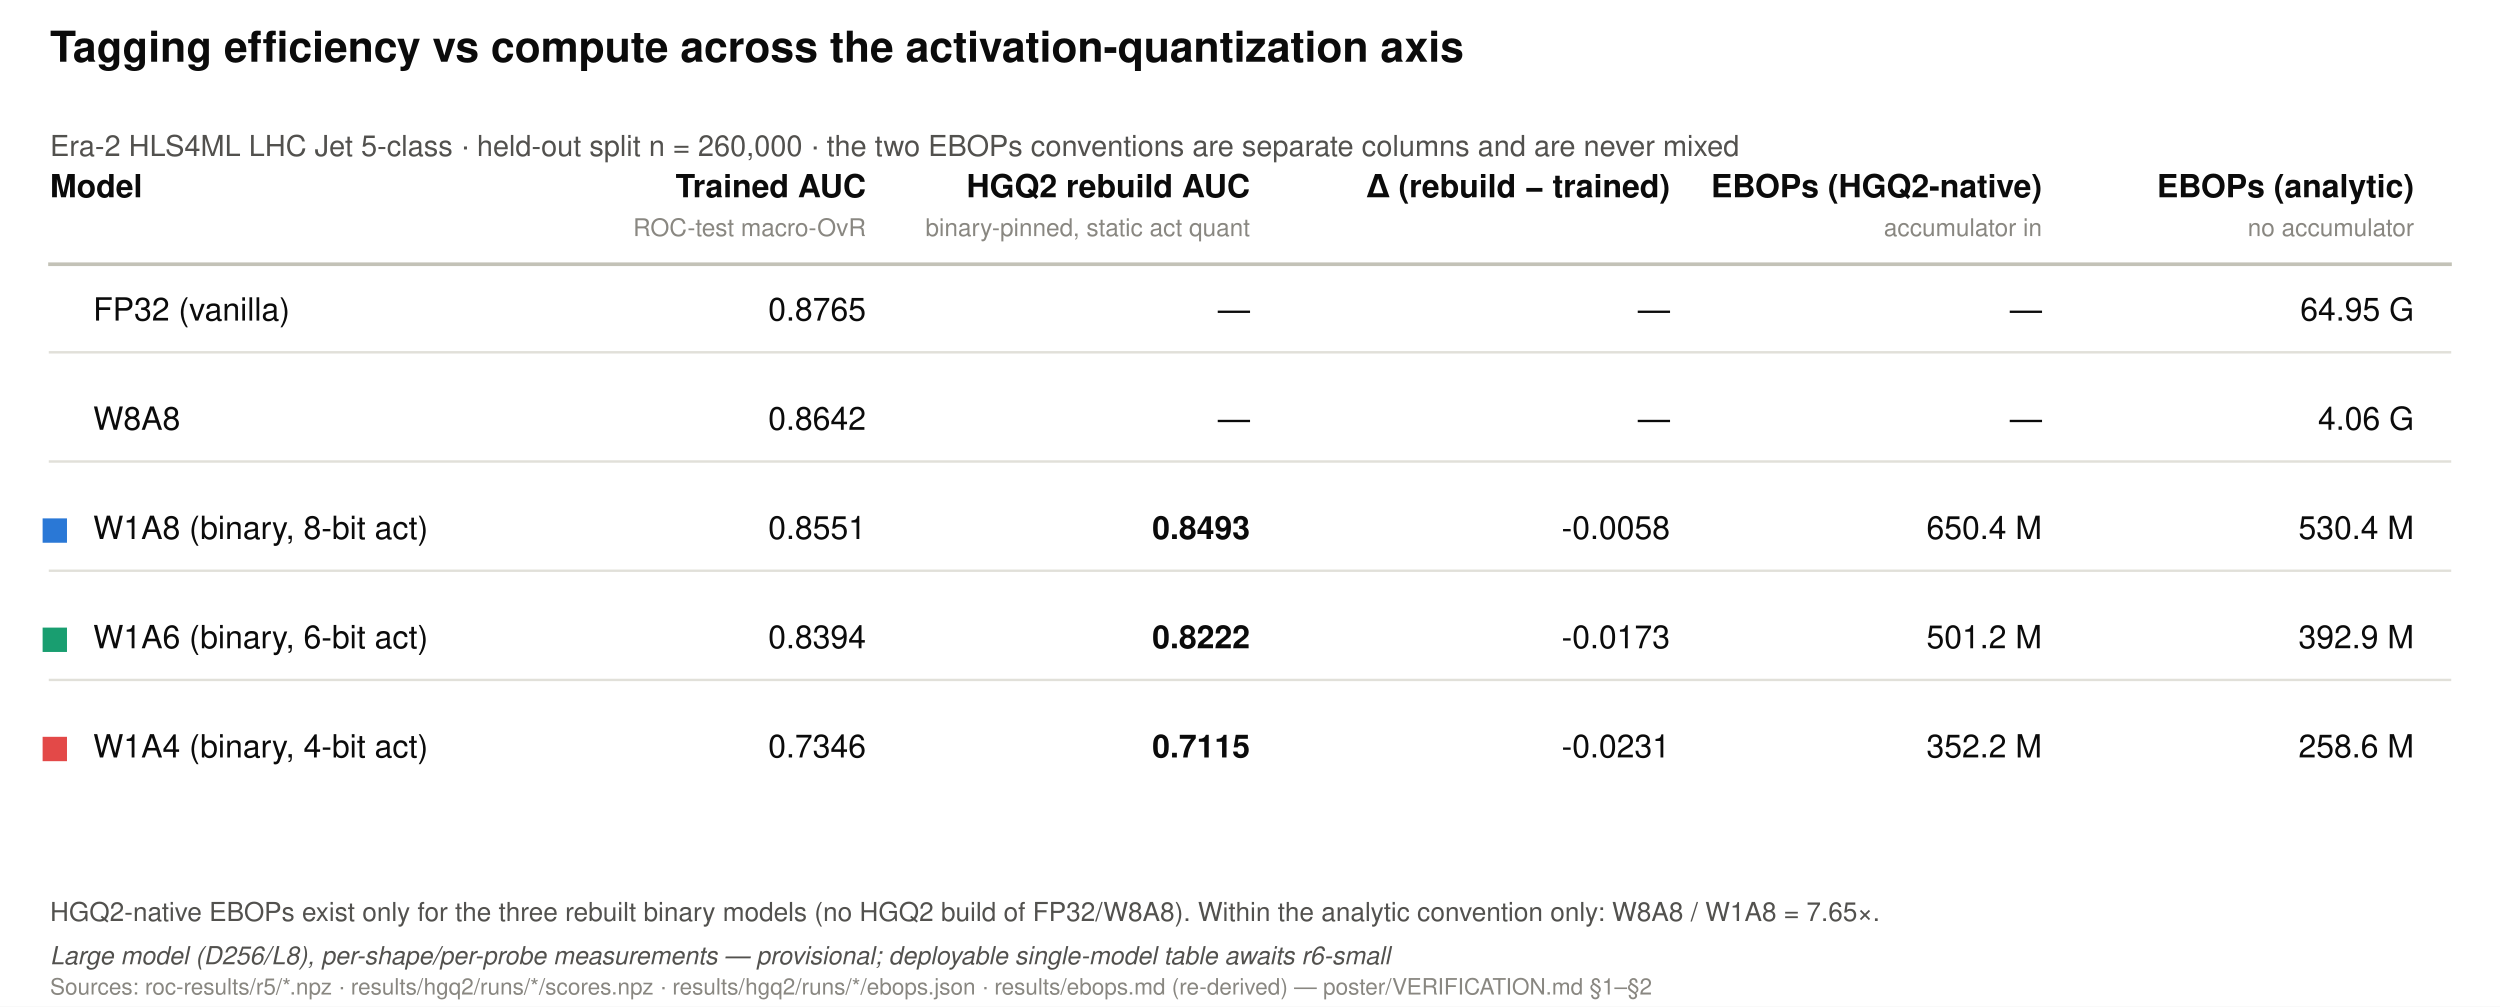
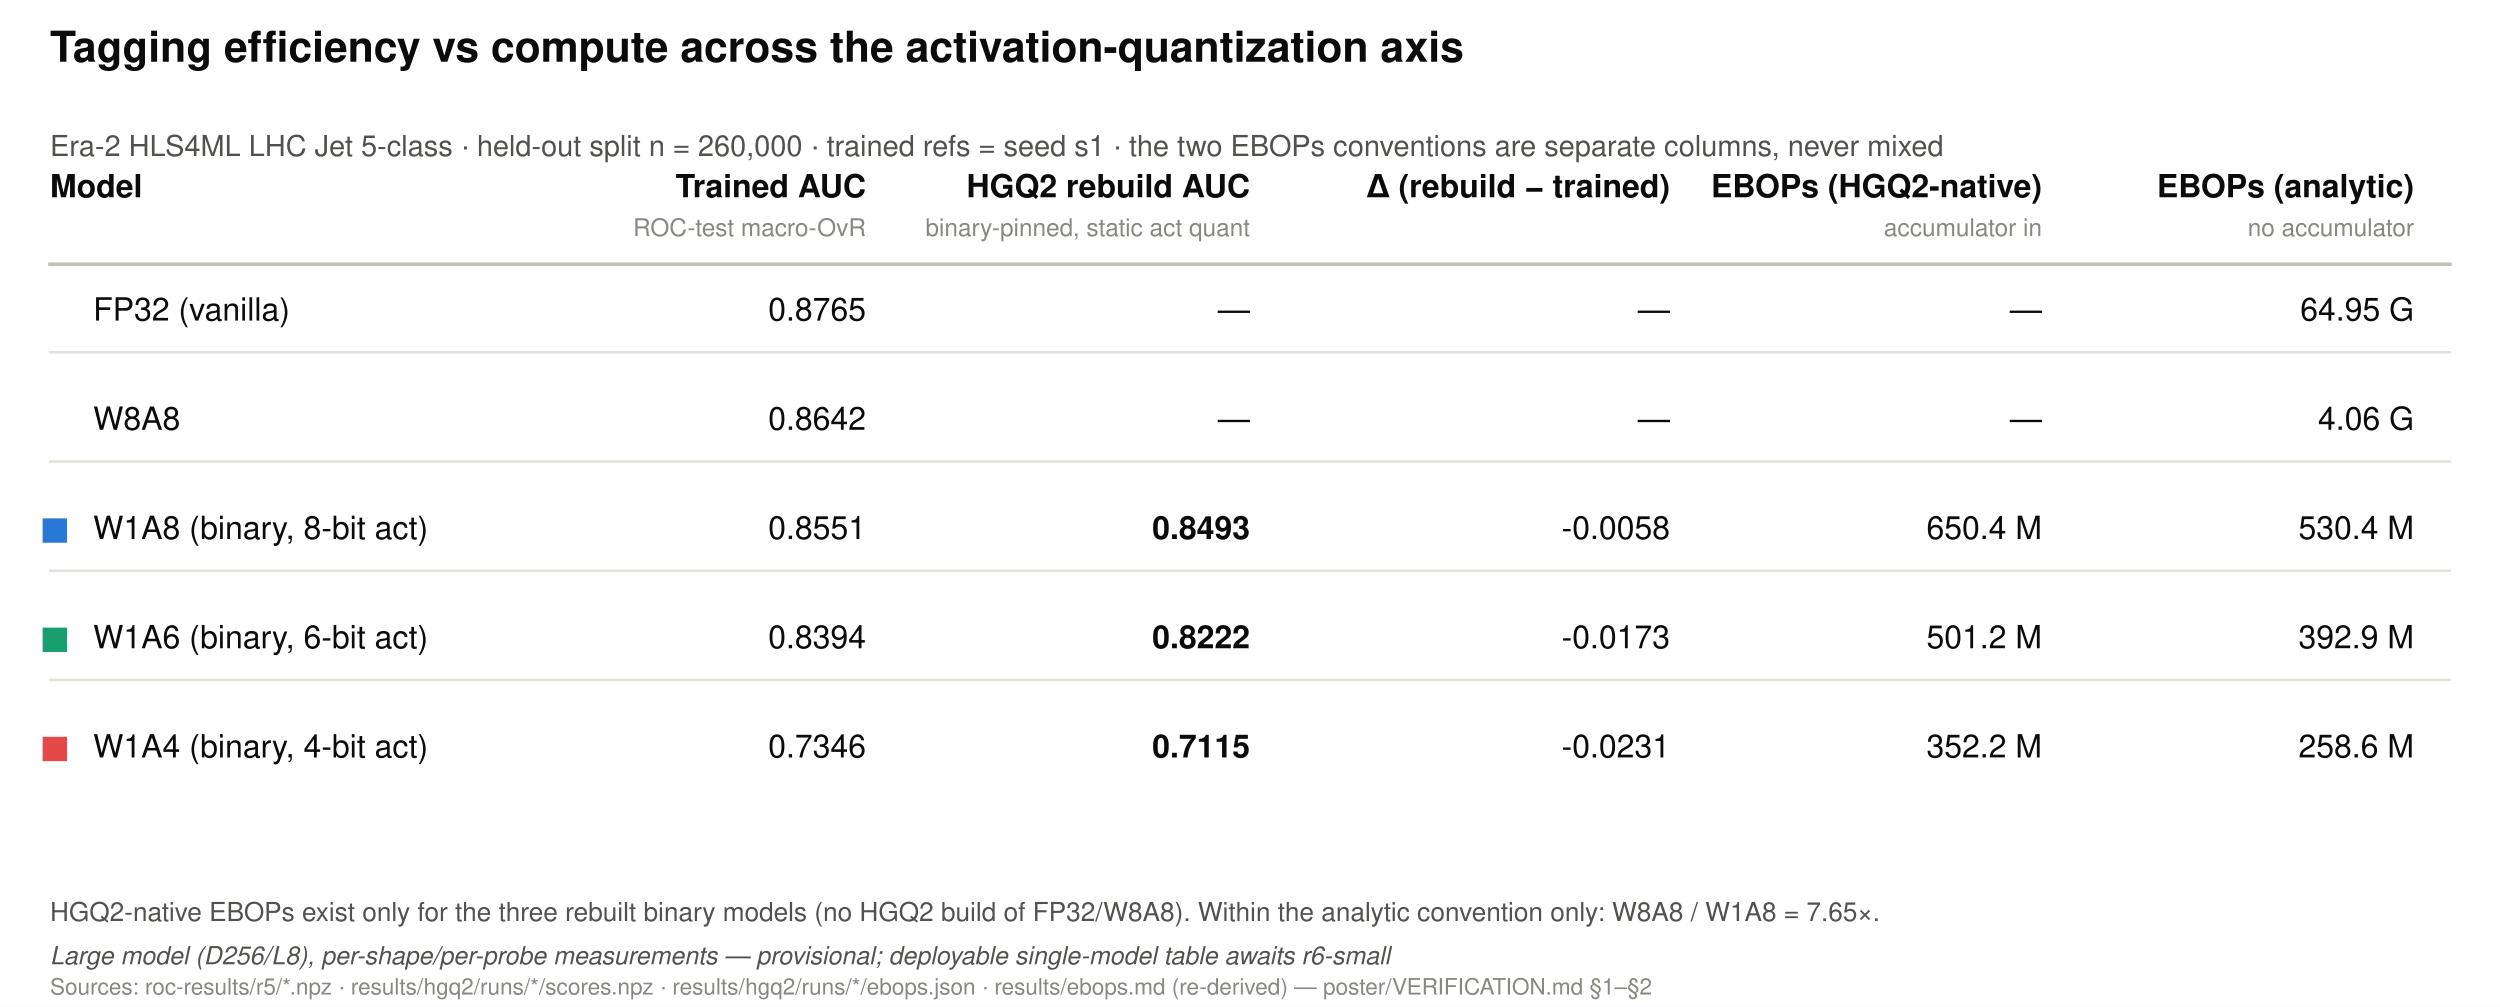
<svg xmlns="http://www.w3.org/2000/svg" xmlns:xlink="http://www.w3.org/1999/xlink" width="820.8pt" height="330.48pt" viewBox="0 0 820.8 330.48" version="1.1">
  <defs>
    <style type="text/css">*{stroke-linejoin: round; stroke-linecap: butt}</style>
  </defs>
  <g id="figure_1">
    <g id="patch_1">
      <path d="M 0 330.48  L 820.8 330.48  L 820.8 0  L 0 0  z " style="fill: #ffffff" />
    </g>
    <g id="axes_1">
      <g id="line2d_1">
        <path d="M 16.416 86.751  L 804.384 86.751  " style="fill: none; stroke: #c3c2b7; stroke-width: 1.2; stroke-linecap: square" />
      </g>
      <g id="line2d_2">
        <path d="M 16.416 115.668  L 804.384 115.668  " style="fill: none; stroke: #e1e0d9; stroke-width: 0.8; stroke-linecap: square" />
      </g>
      <g id="line2d_3">
        <path d="M 16.416 151.525  L 804.384 151.525  " style="fill: none; stroke: #e1e0d9; stroke-width: 0.8; stroke-linecap: square" />
      </g>
      <g id="line2d_4">
        <path d="M 17.992 174.196  " style="fill: none; stroke: #2a78d6; stroke-width: 1.5; stroke-linecap: square" />
        <defs>
-           <path id="m9cd4aaa4b1" d="M -3.5 3.5  L 3.5 3.5  L 3.5 -3.5  L -3.5 -3.5  z " style="stroke: #2a78d6; stroke-linejoin: miter" />
+           <path id="me1c75ca081" d="M -3.5 3.5  L 3.5 3.5  L 3.5 -3.5  L -3.5 -3.5  z " style="stroke: #2a78d6; stroke-linejoin: miter" />
        </defs>
        <g>
-           <use xlink:href="#m9cd4aaa4b1" x="17.992" y="174.196" style="fill: #2a78d6; stroke: #2a78d6; stroke-linejoin: miter" />
+           <use xlink:href="#me1c75ca081" x="17.992" y="174.196" style="fill: #2a78d6; stroke: #2a78d6; stroke-linejoin: miter" />
        </g>
      </g>
      <g id="line2d_5">
        <path d="M 16.416 187.382  L 804.384 187.382  " style="fill: none; stroke: #e1e0d9; stroke-width: 0.8; stroke-linecap: square" />
      </g>
      <g id="line2d_6">
        <path d="M 17.992 210.053  " style="fill: none; stroke: #199e70; stroke-width: 1.5; stroke-linecap: square" />
        <defs>
-           <path id="m2e97e0b68f" d="M -3.5 3.5  L 3.5 3.5  L 3.5 -3.5  L -3.5 -3.5  z " style="stroke: #199e70; stroke-linejoin: miter" />
+           <path id="m090feacf55" d="M -3.5 3.5  L 3.5 3.5  L 3.5 -3.5  L -3.5 -3.5  z " style="stroke: #199e70; stroke-linejoin: miter" />
        </defs>
        <g>
-           <use xlink:href="#m2e97e0b68f" x="17.992" y="210.053" style="fill: #199e70; stroke: #199e70; stroke-linejoin: miter" />
+           <use xlink:href="#m090feacf55" x="17.992" y="210.053" style="fill: #199e70; stroke: #199e70; stroke-linejoin: miter" />
        </g>
      </g>
      <g id="line2d_7">
        <path d="M 16.416 223.239  L 804.384 223.239  " style="fill: none; stroke: #e1e0d9; stroke-width: 0.8; stroke-linecap: square" />
      </g>
      <g id="line2d_8">
        <path d="M 17.992 245.91  " style="fill: none; stroke: #e34948; stroke-width: 1.5; stroke-linecap: square" />
        <defs>
-           <path id="m617c1d5b50" d="M -3.5 3.5  L 3.5 3.5  L 3.5 -3.5  L -3.5 -3.5  z " style="stroke: #e34948; stroke-linejoin: miter" />
+           <path id="maf1d5ba937" d="M -3.5 3.5  L 3.5 3.5  L 3.5 -3.5  L -3.5 -3.5  z " style="stroke: #e34948; stroke-linejoin: miter" />
        </defs>
        <g>
-           <use xlink:href="#m617c1d5b50" x="17.992" y="245.91" style="fill: #e34948; stroke: #e34948; stroke-linejoin: miter" />
+           <use xlink:href="#maf1d5ba937" x="17.992" y="245.91" style="fill: #e34948; stroke: #e34948; stroke-linejoin: miter" />
        </g>
      </g>
      <g id="text_1">
        <text style="font-weight: 700; font-size: 10.5px; font-family: 'Helvetica', 'Arial', 'DejaVu Sans', sans-serif; text-anchor: start; fill: #0b0b0b" x="16.416" y="64.774" transform="rotate(-0 16.416 64.77408)">Model</text>
      </g>
      <g id="text_2">
        <text style="font-weight: 700; font-size: 10.5px; font-family: 'Helvetica', 'Arial', 'DejaVu Sans', sans-serif; text-anchor: end; fill: #0b0b0b" x="284.325" y="64.774" transform="rotate(-0 284.3251 64.77408)">Trained AUC</text>
      </g>
      <g id="text_3">
        <text style="font-size: 8px; font-family: 'Helvetica', 'Arial', 'DejaVu Sans', sans-serif; text-anchor: end; fill: #898781" x="284.325" y="77.498" transform="rotate(-0 284.3251 77.49756)">ROC-test macro-OvR</text>
      </g>
      <g id="text_4">
        <text style="font-weight: 700; font-size: 10.5px; font-family: 'Helvetica', 'Arial', 'DejaVu Sans', sans-serif; text-anchor: end; fill: #0b0b0b" x="410.4" y="64.774" transform="rotate(-0 410.4 64.77408)">HGQ2 rebuild AUC</text>
      </g>
      <g id="text_5">
        <text style="font-size: 8px; font-family: 'Helvetica', 'Arial', 'DejaVu Sans', sans-serif; text-anchor: end; fill: #898781" x="410.4" y="77.498" transform="rotate(-0 410.4 77.49756)">binary-pinned, static act quant</text>
      </g>
      <g id="text_6">
        <text style="font-weight: 700; font-size: 10.5px; font-family: 'Helvetica', 'Arial', 'DejaVu Sans', sans-serif; text-anchor: end; fill: #0b0b0b" x="548.294" y="64.774" transform="rotate(-0 548.2944 64.77408)">Δ (rebuild − trained)</text>
      </g>
      <g id="text_7">
        <text style="font-weight: 700; font-size: 10.5px; font-family: 'Helvetica', 'Arial', 'DejaVu Sans', sans-serif; text-anchor: end; fill: #0b0b0b" x="670.429" y="64.774" transform="rotate(-0 670.4294 64.77408)">EBOPs (HGQ2-native)</text>
      </g>
      <g id="text_8">
        <text style="font-size: 8px; font-family: 'Helvetica', 'Arial', 'DejaVu Sans', sans-serif; text-anchor: end; fill: #898781" x="670.429" y="77.498" transform="rotate(-0 670.4294 77.49756)">accumulator in</text>
      </g>
      <g id="text_9">
        <text style="font-weight: 700; font-size: 10.5px; font-family: 'Helvetica', 'Arial', 'DejaVu Sans', sans-serif; text-anchor: end; fill: #0b0b0b" x="792.564" y="64.774" transform="rotate(-0 792.5645 64.77408)">EBOPs (analytic)</text>
      </g>
      <g id="text_10">
        <text style="font-size: 8px; font-family: 'Helvetica', 'Arial', 'DejaVu Sans', sans-serif; text-anchor: end; fill: #898781" x="792.564" y="77.498" transform="rotate(-0 792.5645 77.49756)">no accumulator</text>
      </g>
      <g id="text_11">
        <text style="font-size: 10.5px; font-family: 'Helvetica', 'Arial', 'DejaVu Sans', sans-serif; text-anchor: start; fill: #0b0b0b" x="30.599" y="105.258" transform="rotate(-0 30.59942 105.2579)">FP32 (vanilla)</text>
      </g>
      <g id="text_12">
        <text style="font-size: 10.5px; font-family: 'Helvetica', 'Arial', 'DejaVu Sans', sans-serif; text-anchor: end; fill: #0b0b0b" x="284.325" y="105.258" transform="rotate(-0 284.3251 105.2579)">0.8765</text>
      </g>
      <g id="text_13">
        <text style="font-size: 10.5px; font-family: 'Helvetica', 'Arial', 'DejaVu Sans', sans-serif; text-anchor: end; fill: #0b0b0b" x="410.4" y="105.258" transform="rotate(-0 410.4 105.2579)">—</text>
      </g>
      <g id="text_14">
        <text style="font-size: 10.5px; font-family: 'Helvetica', 'Arial', 'DejaVu Sans', sans-serif; text-anchor: end; fill: #0b0b0b" x="548.294" y="105.258" transform="rotate(-0 548.2944 105.2579)">—</text>
      </g>
      <g id="text_15">
        <text style="font-size: 10.5px; font-family: 'Helvetica', 'Arial', 'DejaVu Sans', sans-serif; text-anchor: end; fill: #0b0b0b" x="670.429" y="105.258" transform="rotate(-0 670.4294 105.2579)">—</text>
      </g>
      <g id="text_16">
        <text style="font-size: 10.5px; font-family: 'Helvetica', 'Arial', 'DejaVu Sans', sans-serif; text-anchor: end; fill: #0b0b0b" x="792.564" y="105.258" transform="rotate(-0 792.5645 105.2579)">64.95 G</text>
      </g>
      <g id="text_17">
        <text style="font-size: 10.5px; font-family: 'Helvetica', 'Arial', 'DejaVu Sans', sans-serif; text-anchor: start; fill: #0b0b0b" x="30.599" y="141.115" transform="rotate(-0 30.59942 141.115)">W8A8</text>
      </g>
      <g id="text_18">
        <text style="font-size: 10.5px; font-family: 'Helvetica', 'Arial', 'DejaVu Sans', sans-serif; text-anchor: end; fill: #0b0b0b" x="284.325" y="141.115" transform="rotate(-0 284.3251 141.115)">0.8642</text>
      </g>
      <g id="text_19">
        <text style="font-size: 10.5px; font-family: 'Helvetica', 'Arial', 'DejaVu Sans', sans-serif; text-anchor: end; fill: #0b0b0b" x="410.4" y="141.115" transform="rotate(-0 410.4 141.115)">—</text>
      </g>
      <g id="text_20">
        <text style="font-size: 10.5px; font-family: 'Helvetica', 'Arial', 'DejaVu Sans', sans-serif; text-anchor: end; fill: #0b0b0b" x="548.294" y="141.115" transform="rotate(-0 548.2944 141.115)">—</text>
      </g>
      <g id="text_21">
        <text style="font-size: 10.5px; font-family: 'Helvetica', 'Arial', 'DejaVu Sans', sans-serif; text-anchor: end; fill: #0b0b0b" x="670.429" y="141.115" transform="rotate(-0 670.4294 141.115)">—</text>
      </g>
      <g id="text_22">
        <text style="font-size: 10.5px; font-family: 'Helvetica', 'Arial', 'DejaVu Sans', sans-serif; text-anchor: end; fill: #0b0b0b" x="792.564" y="141.115" transform="rotate(-0 792.5645 141.115)">4.06 G</text>
      </g>
      <g id="text_23">
        <text style="font-size: 10.5px; font-family: 'Helvetica', 'Arial', 'DejaVu Sans', sans-serif; text-anchor: start; fill: #0b0b0b" x="30.599" y="176.972" transform="rotate(-0 30.59942 176.972)">W1A8  (binary, 8-bit act)</text>
      </g>
      <g id="text_24">
        <text style="font-size: 10.5px; font-family: 'Helvetica', 'Arial', 'DejaVu Sans', sans-serif; text-anchor: end; fill: #0b0b0b" x="284.325" y="176.972" transform="rotate(-0 284.3251 176.972)">0.8551</text>
      </g>
      <g id="text_25">
        <text style="font-weight: 700; font-size: 10.5px; font-family: 'Helvetica', 'Arial', 'DejaVu Sans', sans-serif; text-anchor: end; fill: #0b0b0b" x="410.4" y="176.972" transform="rotate(-0 410.4 176.972)">0.8493</text>
      </g>
      <g id="text_26">
        <text style="font-size: 10.5px; font-family: 'Helvetica', 'Arial', 'DejaVu Sans', sans-serif; text-anchor: end; fill: #0b0b0b" x="548.294" y="176.972" transform="rotate(-0 548.2944 176.972)">-0.0058</text>
      </g>
      <g id="text_27">
        <text style="font-size: 10.5px; font-family: 'Helvetica', 'Arial', 'DejaVu Sans', sans-serif; text-anchor: end; fill: #0b0b0b" x="670.429" y="176.972" transform="rotate(-0 670.4294 176.972)">650.4 M</text>
      </g>
      <g id="text_28">
        <text style="font-size: 10.5px; font-family: 'Helvetica', 'Arial', 'DejaVu Sans', sans-serif; text-anchor: end; fill: #0b0b0b" x="792.564" y="176.972" transform="rotate(-0 792.5645 176.972)">530.4 M</text>
      </g>
      <g id="text_29">
        <text style="font-size: 10.5px; font-family: 'Helvetica', 'Arial', 'DejaVu Sans', sans-serif; text-anchor: start; fill: #0b0b0b" x="30.599" y="212.829" transform="rotate(-0 30.59942 212.8291)">W1A6  (binary, 6-bit act)</text>
      </g>
      <g id="text_30">
        <text style="font-size: 10.5px; font-family: 'Helvetica', 'Arial', 'DejaVu Sans', sans-serif; text-anchor: end; fill: #0b0b0b" x="284.325" y="212.829" transform="rotate(-0 284.3251 212.8291)">0.8394</text>
      </g>
      <g id="text_31">
        <text style="font-weight: 700; font-size: 10.5px; font-family: 'Helvetica', 'Arial', 'DejaVu Sans', sans-serif; text-anchor: end; fill: #0b0b0b" x="410.4" y="212.829" transform="rotate(-0 410.4 212.8291)">0.8222</text>
      </g>
      <g id="text_32">
        <text style="font-size: 10.5px; font-family: 'Helvetica', 'Arial', 'DejaVu Sans', sans-serif; text-anchor: end; fill: #0b0b0b" x="548.294" y="212.829" transform="rotate(-0 548.2944 212.8291)">-0.0173</text>
      </g>
      <g id="text_33">
        <text style="font-size: 10.5px; font-family: 'Helvetica', 'Arial', 'DejaVu Sans', sans-serif; text-anchor: end; fill: #0b0b0b" x="670.429" y="212.829" transform="rotate(-0 670.4294 212.8291)">501.2 M</text>
      </g>
      <g id="text_34">
        <text style="font-size: 10.5px; font-family: 'Helvetica', 'Arial', 'DejaVu Sans', sans-serif; text-anchor: end; fill: #0b0b0b" x="792.564" y="212.829" transform="rotate(-0 792.5645 212.8291)">392.9 M</text>
      </g>
      <g id="text_35">
        <text style="font-size: 10.5px; font-family: 'Helvetica', 'Arial', 'DejaVu Sans', sans-serif; text-anchor: start; fill: #0b0b0b" x="30.599" y="248.686" transform="rotate(-0 30.59942 248.6862)">W1A4  (binary, 4-bit act)</text>
      </g>
      <g id="text_36">
        <text style="font-size: 10.5px; font-family: 'Helvetica', 'Arial', 'DejaVu Sans', sans-serif; text-anchor: end; fill: #0b0b0b" x="284.325" y="248.686" transform="rotate(-0 284.3251 248.6862)">0.7346</text>
      </g>
      <g id="text_37">
        <text style="font-weight: 700; font-size: 10.5px; font-family: 'Helvetica', 'Arial', 'DejaVu Sans', sans-serif; text-anchor: end; fill: #0b0b0b" x="410.4" y="248.686" transform="rotate(-0 410.4 248.6862)">0.7115</text>
      </g>
      <g id="text_38">
        <text style="font-size: 10.5px; font-family: 'Helvetica', 'Arial', 'DejaVu Sans', sans-serif; text-anchor: end; fill: #0b0b0b" x="548.294" y="248.686" transform="rotate(-0 548.2944 248.6862)">-0.0231</text>
      </g>
      <g id="text_39">
        <text style="font-size: 10.5px; font-family: 'Helvetica', 'Arial', 'DejaVu Sans', sans-serif; text-anchor: end; fill: #0b0b0b" x="670.429" y="248.686" transform="rotate(-0 670.4294 248.6862)">352.2 M</text>
      </g>
      <g id="text_40">
        <text style="font-size: 10.5px; font-family: 'Helvetica', 'Arial', 'DejaVu Sans', sans-serif; text-anchor: end; fill: #0b0b0b" x="792.564" y="248.686" transform="rotate(-0 792.5645 248.6862)">258.6 M</text>
      </g>
      <g id="text_41">
        <text style="font-weight: 700; font-size: 14px; font-family: 'Helvetica', 'Arial', 'DejaVu Sans', sans-serif; text-anchor: start; fill: #0b0b0b" x="16.416" y="20.267" transform="rotate(-0 16.416 20.2672)">Tagging efficiency vs compute across the activation-quantization axis</text>
      </g>
    </g>
    <g id="text_42">
-       <text style="font-size: 9.5px; font-family: 'Helvetica', 'Arial', 'DejaVu Sans', sans-serif; text-anchor: start; fill: #52514e" x="16.416" y="51.224" transform="rotate(-0 16.416 51.2244)">Era-2 HLS4ML LHC Jet 5-class · held-out split n = 260,000 · the two EBOPs conventions are separate columns and are never mixed</text>
+       <text style="font-size: 9.5px; font-family: 'Helvetica', 'Arial', 'DejaVu Sans', sans-serif; text-anchor: start; fill: #52514e" x="16.416" y="51.224" transform="rotate(-0 16.416 51.2244)">Era-2 HLS4ML LHC Jet 5-class · held-out split n = 260,000 · trained refs = seed s1 · the two EBOPs conventions are separate columns, never mixed</text>
    </g>
    <g id="text_43">
      <text style="font-size: 8.6px; font-family: 'Helvetica', 'Arial', 'DejaVu Sans', sans-serif; text-anchor: start; fill: #52514e" x="16.416" y="302.389" transform="rotate(-0 16.416 302.3892)">HGQ2-native EBOPs exist only for the three rebuilt binary models (no HGQ2 build of FP32/W8A8). Within the analytic convention only: W8A8 / W1A8 = 7.65×.</text>
    </g>
    <g id="text_44">
      <text style="font-style: italic; font-size: 8.2px; font-family: 'Helvetica', 'Arial', 'DejaVu Sans', sans-serif; text-anchor: start; fill: #52514e" x="16.416" y="316.6" transform="rotate(-0 16.416 316.5998)">Large model (D256/L8), per-shape/per-probe measurements — provisional; deployable single-model table awaits r6-small</text>
    </g>
    <g id="text_45">
      <text style="font-size: 7.4px; font-family: 'Helvetica', 'Arial', 'DejaVu Sans', sans-serif; text-anchor: start; fill: #898781" x="16.416" y="326.514" transform="rotate(-0 16.416 326.5142)">Sources: roc-results/r5/*.npz · results/hgq2/runs/*/scores.npz · results/hgq2/runs/*/ebops.json · results/ebops.md (re-derived) — poster/VERIFICATION.md §1–§2</text>
    </g>
  </g>
</svg>
